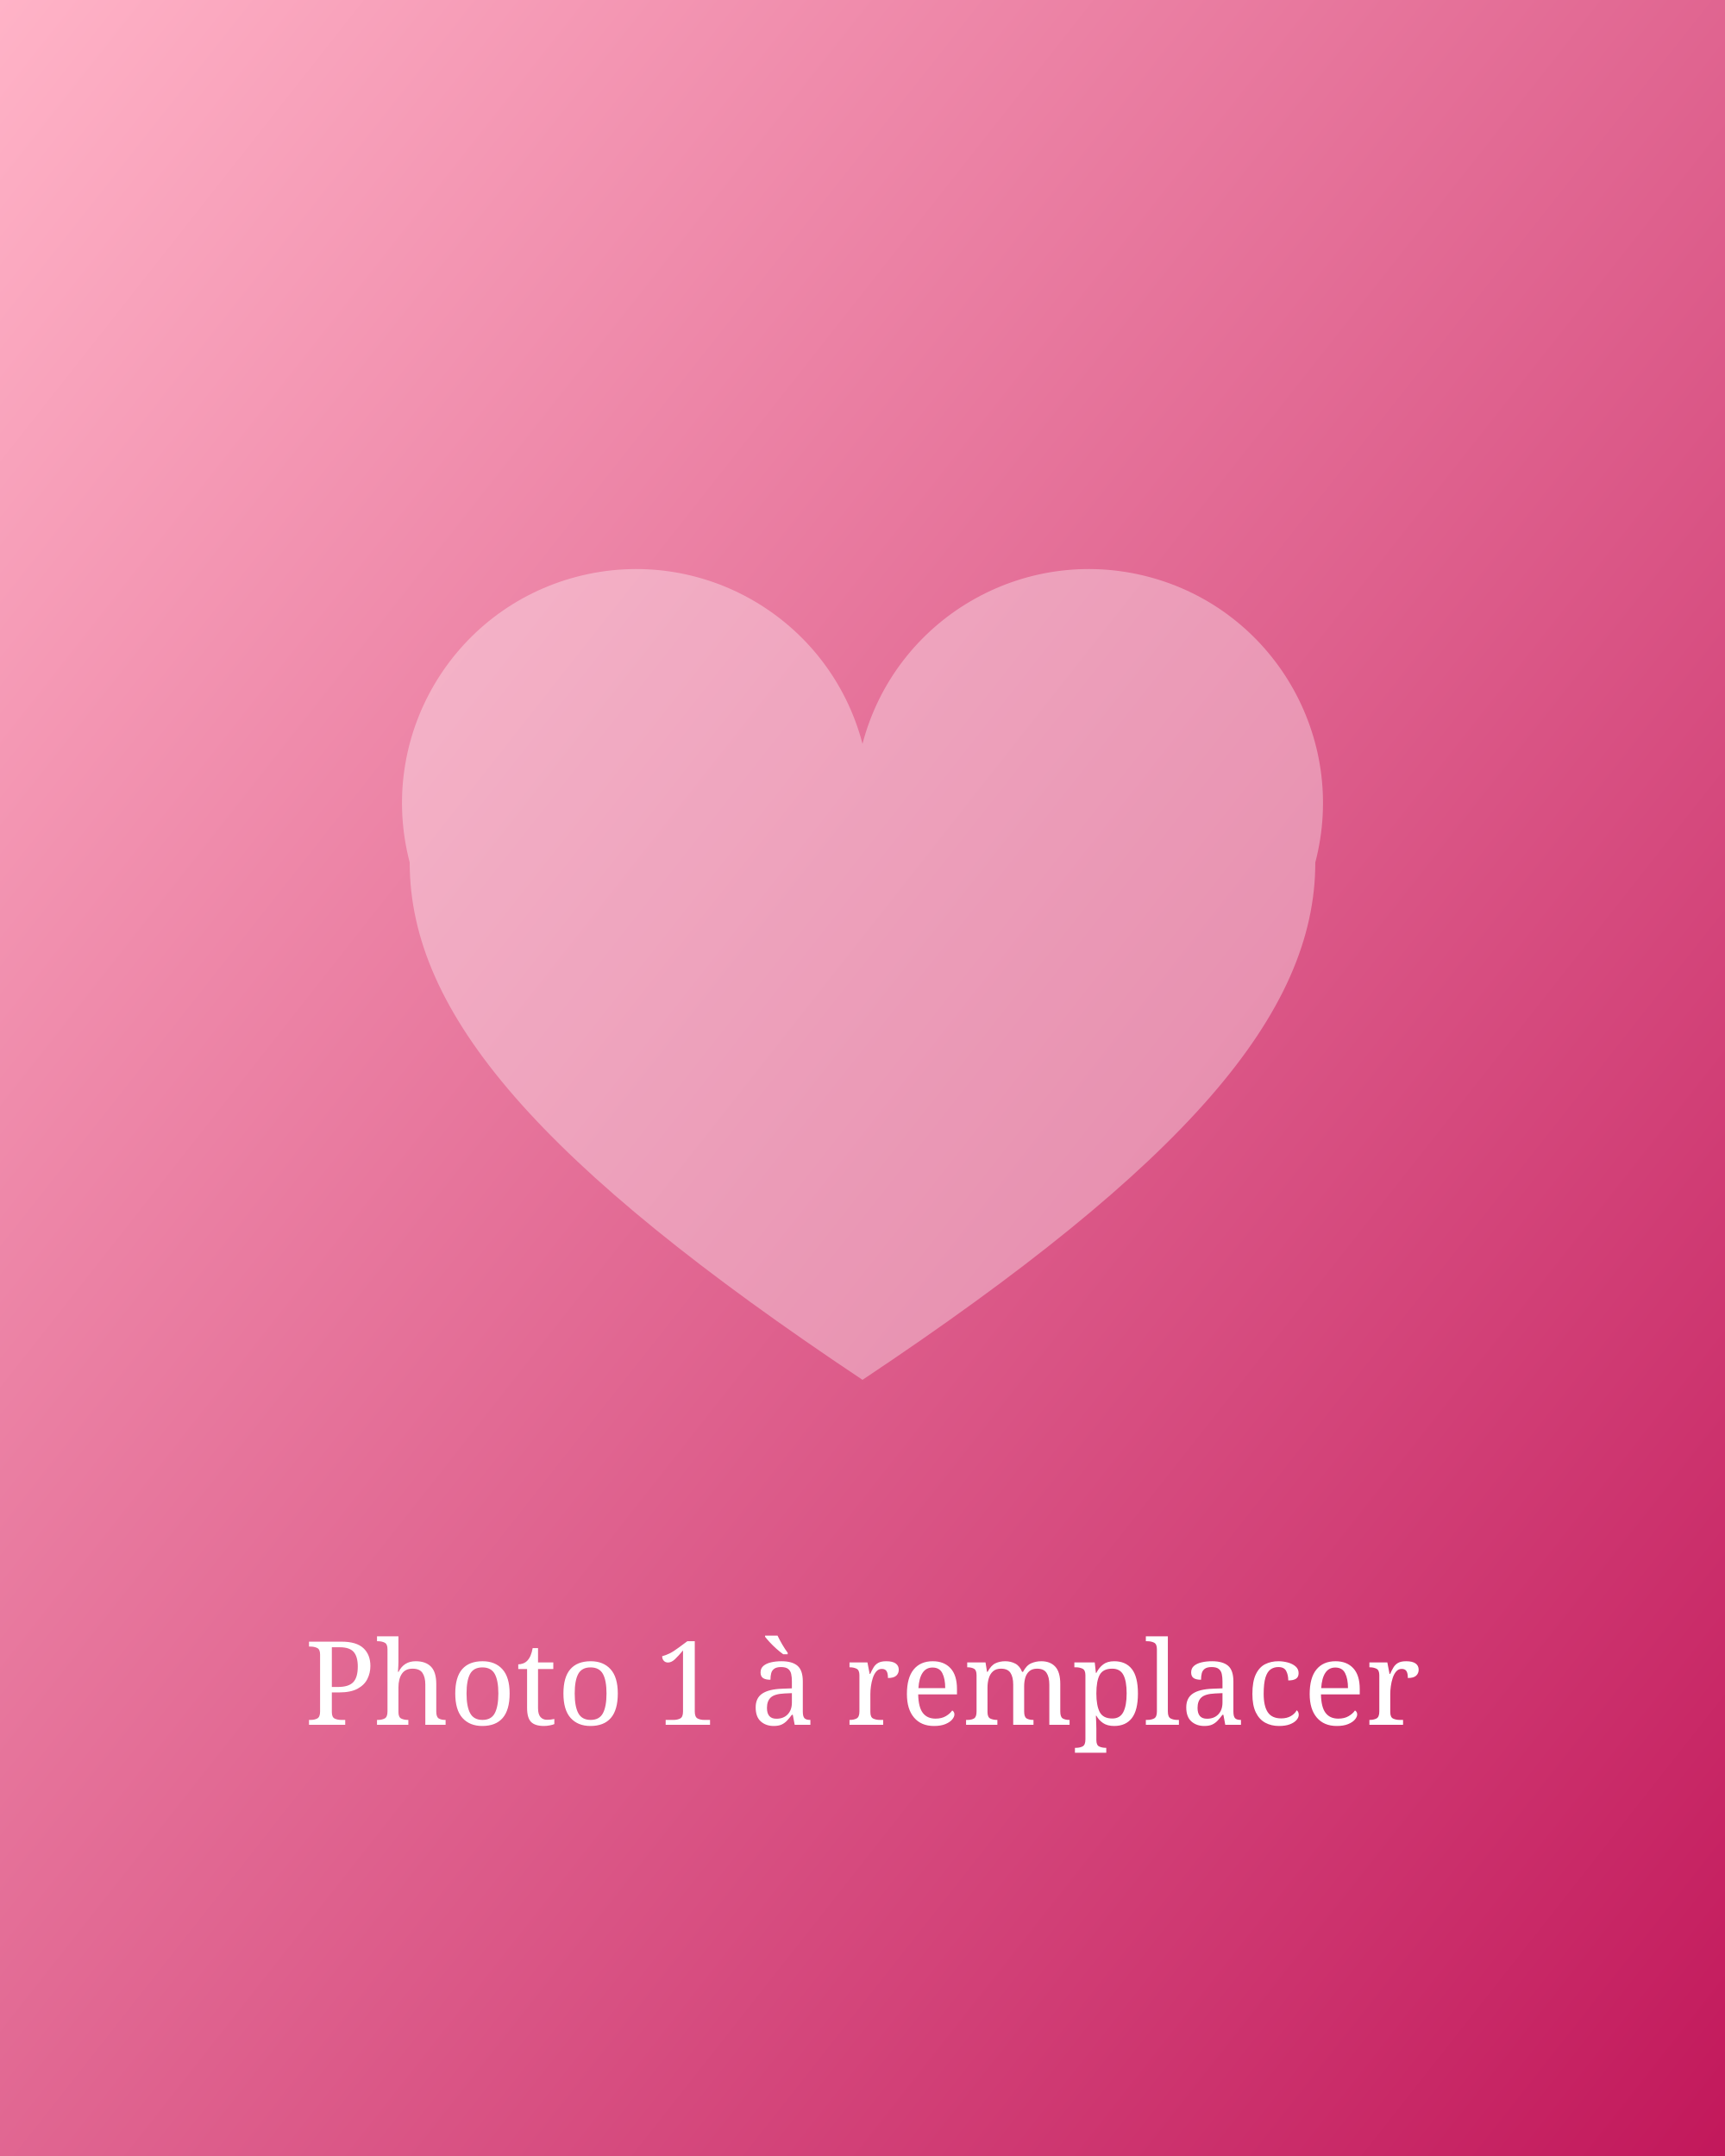
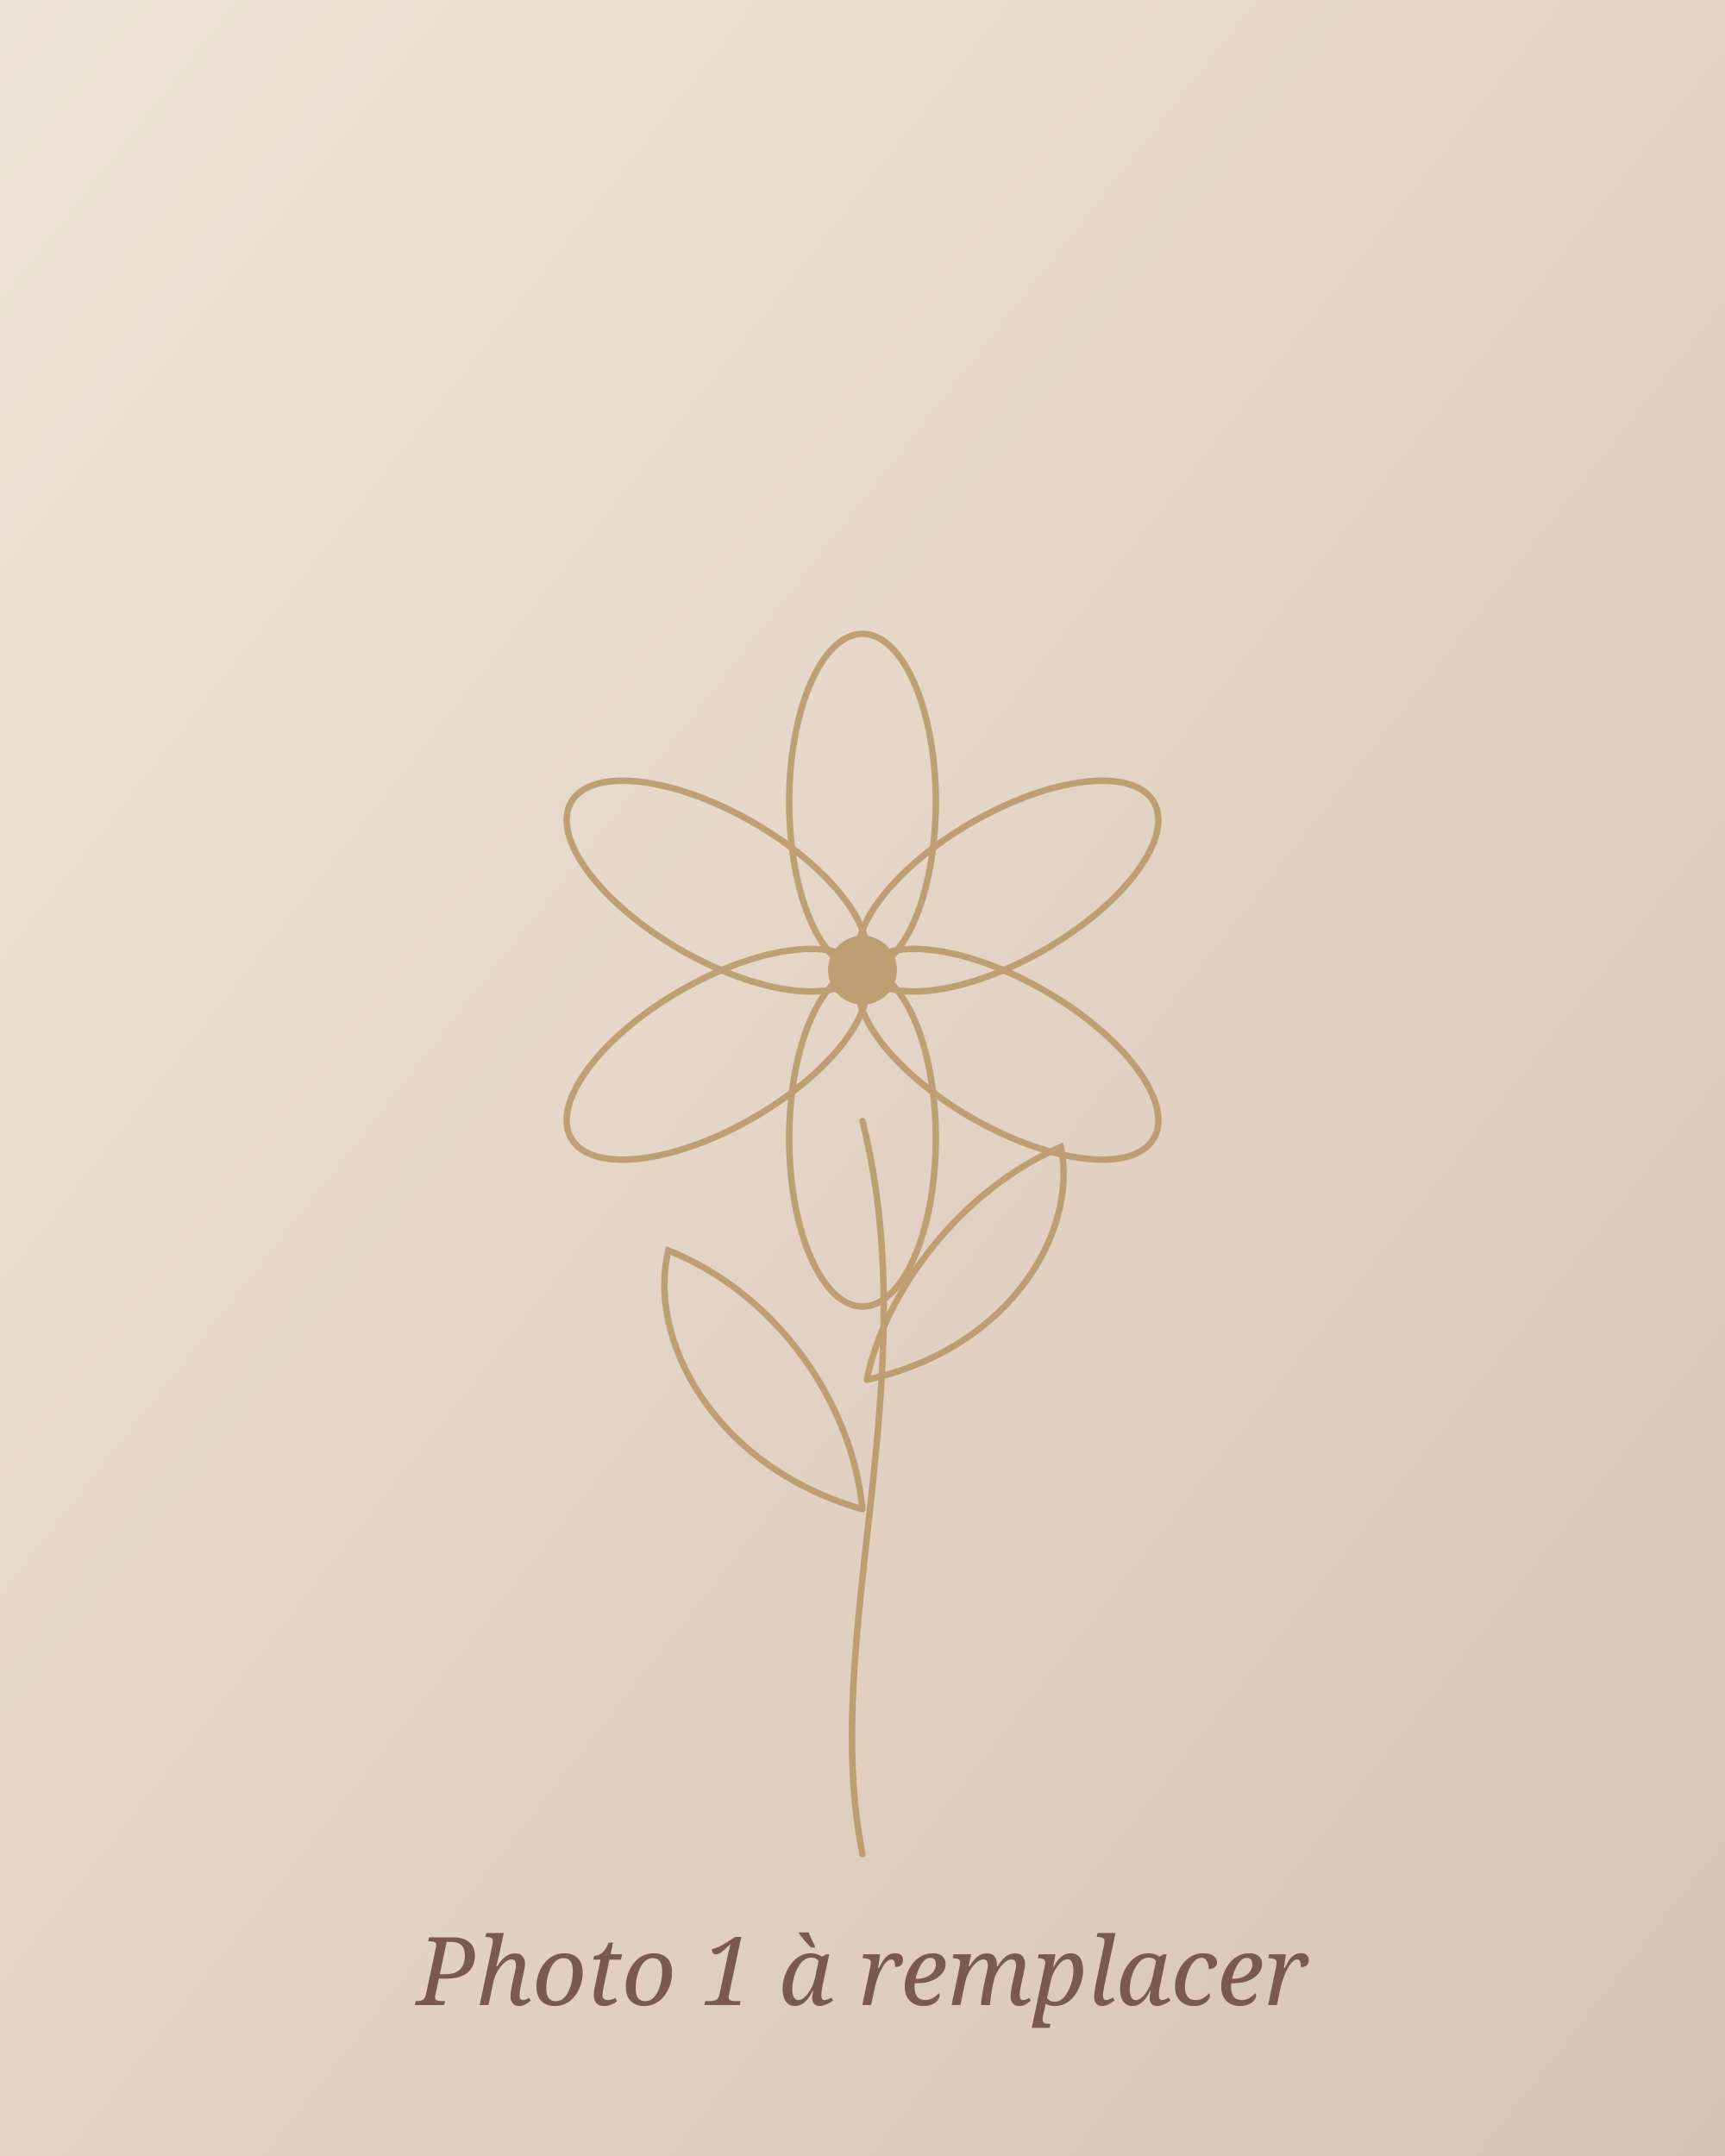
<svg xmlns="http://www.w3.org/2000/svg" viewBox="0 0 800 1000">
  <defs>
    <linearGradient id="g" x1="0" y1="0" x2="1" y2="1">
-       <stop offset="0" stop-color="#ffb3c7" />
-       <stop offset="1" stop-color="#c2185b" />
+       <stop offset="0" stop-color="#efe5d8" />
+       <stop offset="1" stop-color="#d9c3b4" />
    </linearGradient>
  </defs>
  <rect width="800" height="1000" fill="url(#g)" />
-   <path d="M400 640C250 540 190 470 190 400a90 90 0 0 1 210-55 90 90 0 0 1 210 55c0 70-60 140-210 240z" fill="#fff" fill-opacity=".35" />
-   <text x="400" y="800" text-anchor="middle" font-family="Georgia, serif" font-size="54" fill="#fff">Photo 1 à remplacer</text>
+   <g transform="rotate(0 400 520)" fill="none" stroke="#b08d57" stroke-width="3" stroke-linecap="round" opacity=".75">
+     <path d="M400 860 C 380 760, 430 640, 400 520" />
+     <path d="M400 700 C 330 680, 300 620, 310 580 C 360 600, 395 650, 400 700" />
+     <path d="M402 640 C 470 625, 500 570, 492 532 C 445 552, 410 600, 402 640" />
+     <g>
+       <ellipse cx="400" cy="372" rx="34" ry="78" transform="rotate(0 400 450)" />
+       <ellipse cx="400" cy="372" rx="34" ry="78" transform="rotate(60 400 450)" />
+       <ellipse cx="400" cy="372" rx="34" ry="78" transform="rotate(120 400 450)" />
+       <ellipse cx="400" cy="372" rx="34" ry="78" transform="rotate(180 400 450)" />
+       <ellipse cx="400" cy="372" rx="34" ry="78" transform="rotate(240 400 450)" />
+       <ellipse cx="400" cy="372" rx="34" ry="78" transform="rotate(300 400 450)" />
+     </g>
+     <circle cx="400" cy="450" r="16" fill="#b08d57" stroke="none" />
+   </g>
+   <text x="400" y="930" text-anchor="middle" font-family="Georgia, serif" font-style="italic" font-size="44" fill="#7a5a4e">Photo 1 à remplacer</text>
</svg>
